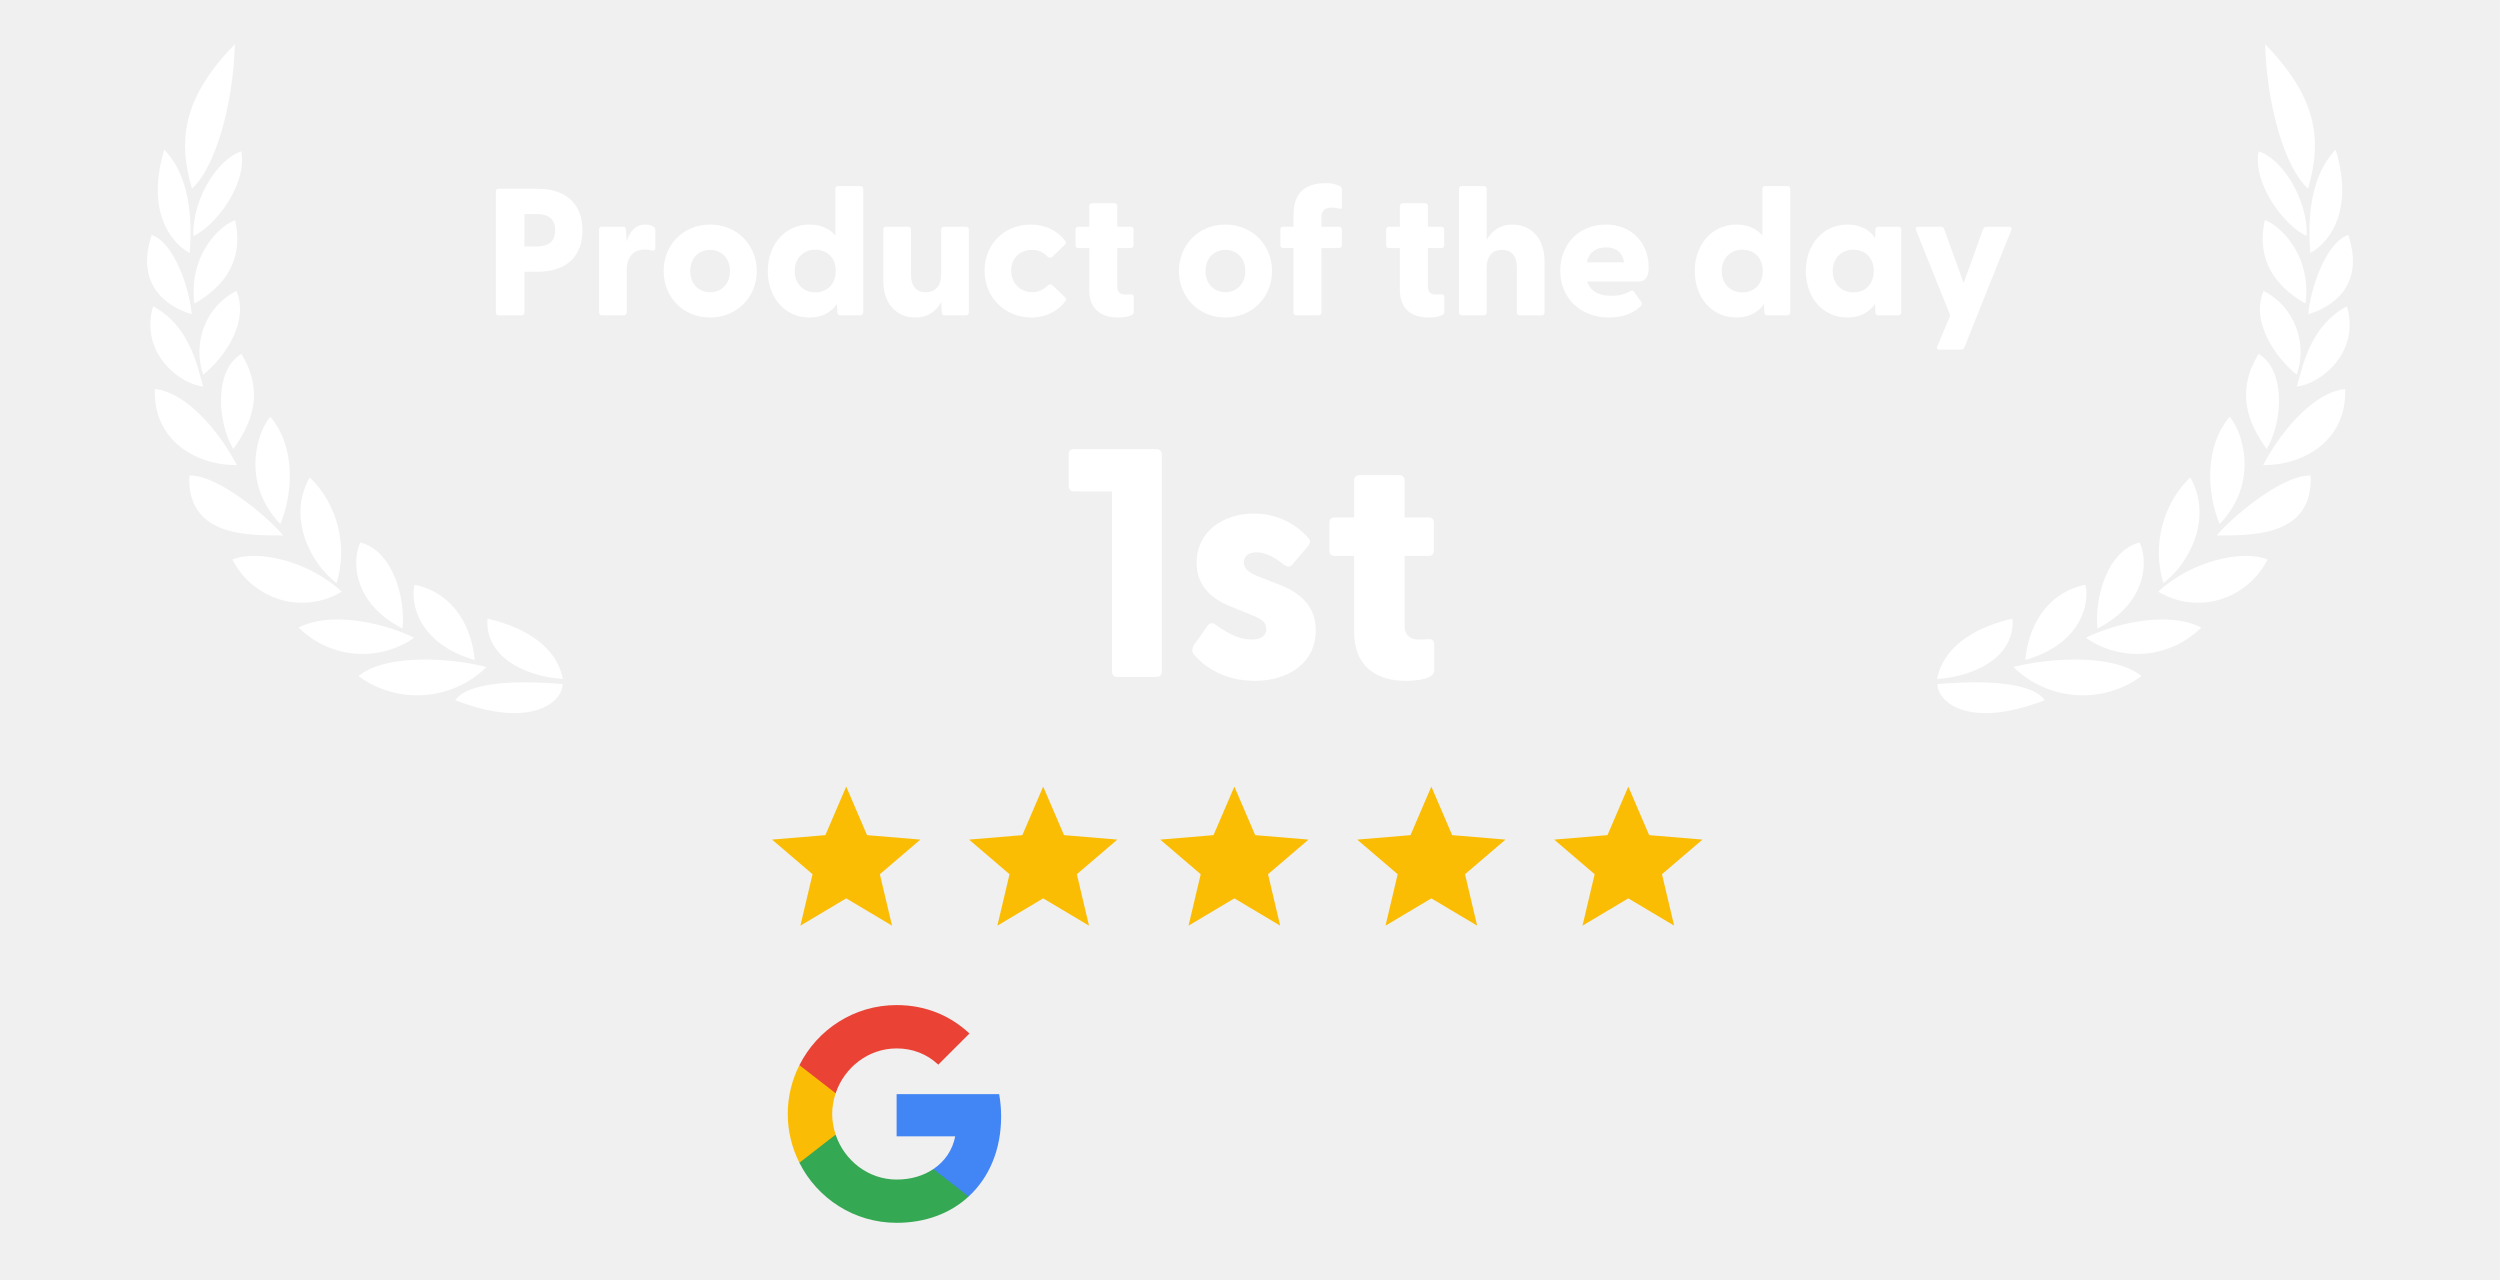
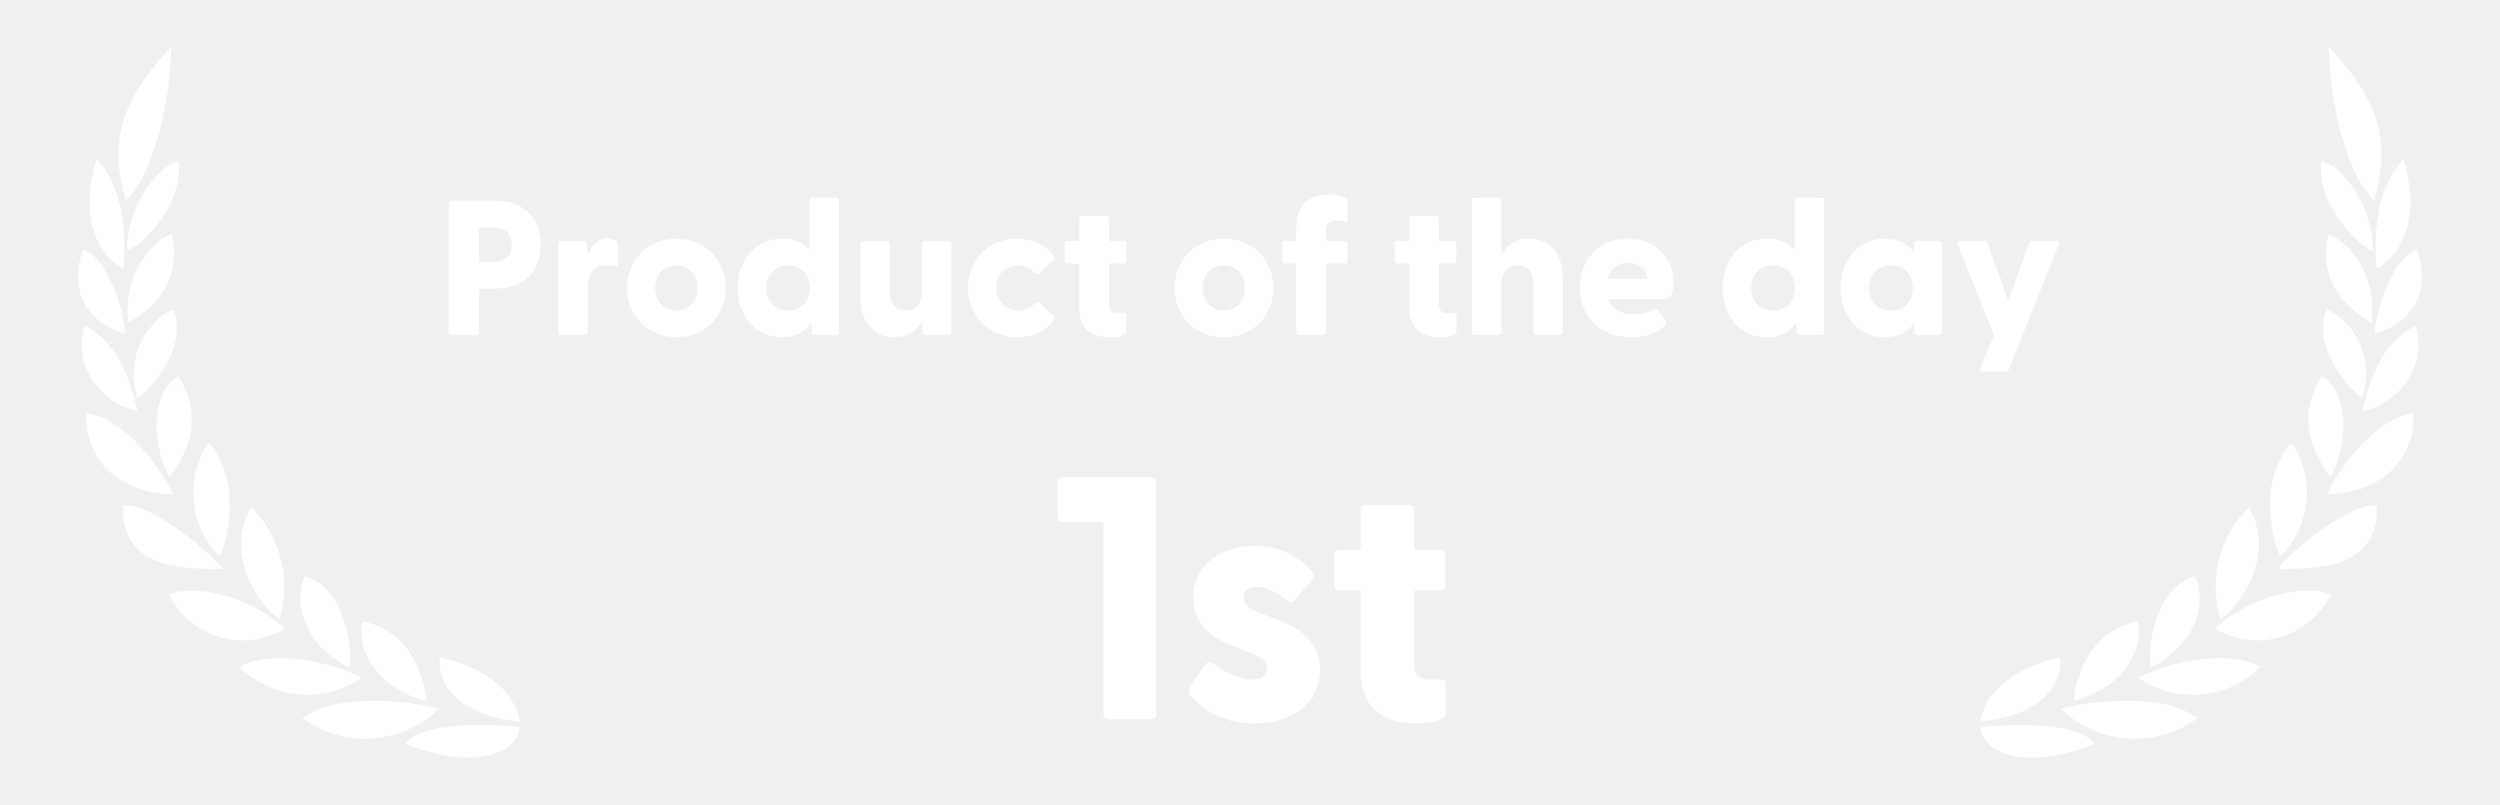
- <svg xmlns="http://www.w3.org/2000/svg" viewBox="0 0 340 174" width="340" height="174" role="img" aria-label="Product of the day, 1st - rated on Google">
-   <g transform="translate(20.00 6.00) scale(2.459)">
+ <svg xmlns="http://www.w3.org/2000/svg" viewBox="0 0 320 103" width="320" height="103" role="img" aria-label="Product of the day, 1st">
+   <g transform="translate(10.00 6.00) scale(2.459)">
    <path d="M104.953 36.286c-4.22 1.634-5.936.086-5.936-.891 1.495-.126 5.067-.331 5.936.891Zm5.356-1.336a5.486 5.486 0 0 1-7.083-.497c1.44-.4 5.372-.874 7.083.497Zm-7.139-3.176c.16 2.033-1.922 3.176-4.17 3.341.41-2.045 2.509-2.958 4.17-3.341Zm4.032-1.874c.238.869-.089 3.228-3.323 4.164.139-1.593.986-3.667 3.323-4.164Zm6.413 2.365a5.005 5.005 0 0 1-6.385.571c1.296-.668 4.408-1.57 6.385-.571Zm-3.417-4.706c.443.856.537 3.295-2.326 4.763-.166-1.57.465-4.255 2.326-4.763Zm7.083.948a4.389 4.389 0 0 1-2.657 2.217 4.243 4.243 0 0 1-3.39-.44c1.805-1.697 4.685-2.348 6.047-1.777Zm-4.28-4.547c1.284 2.24-.073 4.798-1.485 5.849-.628-2.082-.052-4.351 1.484-5.849Zm6.662-.097c.155 3.479-3.478 3.29-5.184 3.313.537-.731 3.522-3.381 5.184-3.313Zm-4.48-3.25c.675.743 1.688 3.599-.555 5.929-.703-1.685-.858-4.272.554-5.929Zm6.385-1.542c.116 2.81-2.249 4.232-4.53 4.21.686-1.354 2.52-3.964 4.53-4.21Zm-4.785-1.936c1.512.89 1.34 3.764.448 5.26-1.002-1.393-1.75-3.124-.448-5.26Zm4.884-2.633c.748 2.559-1.45 4.29-2.769 4.438.338-1.222.781-3.387 2.77-4.438Zm-4.607-.851c1.667.835 2.457 2.832 1.833 4.632-1.163-.937-2.564-2.919-1.833-4.632Zm4.685-3.096c1.03 3.113-1.335 4.13-2.215 4.38.105-1.324.947-3.963 2.215-4.38Zm-4.619-.817c.676.195 2.603 1.777 2.254 4.61-1.268-.714-2.808-2.074-2.254-4.61Zm3.921-3.9c1.152 3.826-.77 5.397-1.401 5.71-.1-1.21-.222-4.037 1.401-5.71Zm-4.264.096c1.207.337 2.73 2.553 2.658 4.684-1.196-.548-2.985-2.827-2.658-4.684Zm.36-5.934c2.802 2.896 3.195 5.18 2.376 7.996-1.269-1.142-2.282-4.569-2.376-7.996ZM17.047 36.286c4.22 1.634 5.936.086 5.936-.891-1.495-.126-5.067-.331-5.936.891ZM11.69 34.95a5.486 5.486 0 0 0 7.083-.497c-1.44-.4-5.372-.874-7.083.497Zm7.139-3.176c-.16 2.033 1.922 3.176 4.17 3.341-.41-2.045-2.509-2.958-4.17-3.341ZM14.798 29.9c-.238.869.089 3.228 3.323 4.164-.139-1.593-.986-3.667-3.323-4.164Zm-6.413 2.365a5.005 5.005 0 0 0 6.385.571c-1.296-.668-4.408-1.57-6.385-.571Zm3.417-4.706c-.443.856-.537 3.295 2.326 4.763.166-1.57-.465-4.255-2.326-4.763Zm-7.083.948a4.389 4.389 0 0 0 2.657 2.217 4.243 4.243 0 0 0 3.39-.44c-1.805-1.697-4.685-2.348-6.047-1.777Zm4.28-4.547c-1.284 2.24.073 4.798 1.485 5.849.628-2.082.052-4.351-1.484-5.849Zm-6.662-.097c-.155 3.479 3.478 3.29 5.184 3.313-.537-.731-3.522-3.381-5.184-3.313Zm4.48-3.25c-.675.743-1.688 3.599.555 5.929.703-1.685.858-4.272-.554-5.929ZM.433 19.071c-.116 2.81 2.249 4.232 4.53 4.21-.686-1.354-2.52-3.964-4.53-4.21Zm4.785-1.936c-1.512.89-1.34 3.764-.448 5.26 1.002-1.393 1.75-3.124.448-5.26ZM.333 14.502c-.748 2.559 1.45 4.29 2.769 4.438-.338-1.222-.781-3.387-2.77-4.438Zm4.607-.851c-1.667.835-2.457 2.832-1.833 4.632 1.163-.937 2.564-2.919 1.833-4.632ZM.255 10.555c-1.03 3.113 1.335 4.13 2.215 4.38-.105-1.324-.947-3.963-2.215-4.38Zm4.619-.817c-.676.195-2.603 1.777-2.254 4.61 1.268-.714 2.808-2.074 2.254-4.61Zm-3.921-3.9c-1.152 3.826.77 5.397 1.401 5.71.1-1.21.222-4.037-1.401-5.71Zm4.264.096c-1.207.337-2.73 2.553-2.658 4.684 1.196-.548 2.985-2.827 2.658-4.684ZM4.857 0C2.055 2.896 1.662 5.18 2.481 7.996 3.75 6.854 4.763 3.427 4.857 0Zm50.977 35c.162 0 .288-.108.288-.27V22.67c0-.162-.126-.27-.288-.27h-4.59c-.162 0-.27.108-.27.27v1.782c0 .162.108.288.27.288h2.124v9.99c0 .162.108.27.27.27h2.196Zm5.436.216c1.782 0 3.348-.936 3.366-2.754.036-1.332-.846-2.106-1.944-2.538l-1.332-.522c-.396-.162-.702-.396-.702-.72 0-.27.162-.576.702-.576.486 0 .972.252 1.548.702.162.108.288.126.414 0l.918-1.08c.072-.108.126-.252.018-.378a3.973 3.973 0 0 0-3.042-1.386c-1.692 0-3.168.99-3.168 2.718 0 1.224.756 1.98 1.908 2.43l1.152.468c.594.234.792.432.792.774 0 .396-.324.576-.81.576-.63 0-1.224-.27-1.998-.828-.144-.09-.306-.144-.45.09l-.72 1.008c-.126.18-.144.396-.054.522.738.882 1.908 1.494 3.402 1.494Zm8.334 0c.612 0 1.584-.108 1.584-.558v-1.494c0-.18-.144-.27-.324-.252-.234.018-.396.018-.558.018-.45 0-.756-.252-.756-.738v-3.888h1.35c.162 0 .27-.108.27-.27V26.45c0-.162-.108-.27-.27-.27h-1.35v-2.07c0-.162-.126-.27-.288-.27h-2.214c-.162 0-.288.108-.288.27v2.07h-1.098c-.162 0-.27.108-.27.27v1.584c0 .162.108.27.27.27h1.098v4.194c0 2.052 1.386 2.718 2.844 2.718ZM20.72 15c.09 0 .15-.06.15-.15v-2.26h.72c1.69 0 2.49-.93 2.49-2.29 0-1.36-.8-2.3-2.49-2.3h-2.15c-.09 0-.15.06-.15.15v6.7c0 .09.06.15.15.15h1.28Zm.15-5.6h.68c.53 0 1.02.17 1.02.9 0 .72-.49.89-1.02.89h-.68V9.4Zm5.5 5.6c.09 0 .16-.06.16-.15v-2.36c0-.73.38-1.13 1.01-1.13.15 0 .26.02.36.05.14.03.21 0 .21-.13v-.97c0-.09-.02-.15-.09-.2-.08-.06-.21-.13-.45-.13-.57 0-.88.4-1.04.93l-.05-.65c0-.12-.06-.16-.15-.16h-1.18c-.09 0-.15.06-.15.15v4.6c0 .09.06.15.15.15h1.22Zm4.77.12c1.48 0 2.58-1.12 2.58-2.57 0-1.45-1.1-2.57-2.58-2.57s-2.57 1.12-2.57 2.57c0 1.45 1.09 2.57 2.57 2.57Zm0-1.4c-.62 0-1.1-.45-1.1-1.17s.48-1.17 1.1-1.17c.62 0 1.1.45 1.1 1.17s-.48 1.17-1.1 1.17Zm5.49 1.4c.7 0 1.2-.28 1.53-.75l.02.48c0 .09.07.15.16.15h1.1c.09 0 .17-.06.17-.15V8c0-.09-.07-.15-.16-.15h-1.23c-.09 0-.15.06-.15.15v2.59c-.33-.39-.8-.61-1.44-.61-1.36 0-2.3 1.12-2.3 2.57 0 1.46.94 2.57 2.3 2.57Zm.33-1.39c-.65 0-1.14-.46-1.14-1.18 0-.71.49-1.18 1.14-1.18.67 0 1.13.47 1.13 1.17 0 .72-.46 1.19-1.13 1.19Zm5.52 1.39c.71 0 1.16-.35 1.44-.85l.04.57c0 .12.07.16.16.16h1.17c.09 0 .16-.06.16-.15v-4.6c0-.09-.07-.15-.16-.15h-1.21c-.09 0-.16.06-.16.15v2.48c0 .65-.33.99-.85.99-.54 0-.82-.34-.82-.99v-2.48c0-.09-.07-.15-.16-.15h-1.22c-.09 0-.15.06-.15.15v2.84c0 1.28.74 2.03 1.76 2.03Zm6.44 0c.79 0 1.45-.35 1.87-.9.06-.07.05-.15-.01-.21l-.69-.66c-.08-.08-.19-.08-.26-.01-.27.25-.53.38-.86.38-.74 0-1.18-.56-1.18-1.2 0-.63.44-1.14 1.16-1.14.34 0 .6.12.86.38.08.07.19.07.27-.01l.69-.66c.06-.06.07-.15.01-.21-.42-.55-1.08-.9-1.9-.9-1.48 0-2.56 1.1-2.56 2.54 0 1.47 1.1 2.6 2.6 2.6Zm4.77 0c.34 0 .88-.06.88-.31v-.83c0-.1-.08-.15-.18-.14-.13.01-.22.01-.31.01-.25 0-.42-.14-.42-.41v-2.16h.75c.09 0 .15-.06.15-.15v-.88c0-.09-.06-.15-.15-.15h-.75V8.95c0-.09-.07-.15-.16-.15h-1.23c-.09 0-.16.06-.16.15v1.15h-.61c-.09 0-.15.06-.15.15v.88c0 .09.06.15.15.15h.61v2.33c0 1.14.77 1.51 1.58 1.51Zm5.95 0c1.48 0 2.58-1.12 2.58-2.57 0-1.45-1.1-2.57-2.58-2.57s-2.57 1.12-2.57 2.57c0 1.45 1.09 2.57 2.57 2.57Zm0-1.4c-.62 0-1.1-.45-1.1-1.17s.48-1.17 1.1-1.17c.62 0 1.1.45 1.1 1.17s-.48 1.17-1.1 1.17ZM64.79 15c.09 0 .16-.06.16-.15v-3.57h.98c.09 0 .15-.06.15-.15v-.88c0-.09-.06-.15-.15-.15h-.98v-.49c0-.33.11-.57.58-.57.11 0 .25.03.42.06.07.01.13 0 .13-.07V8.02c0-.06-.03-.13-.09-.16-.3-.15-.52-.17-.82-.17-1.09 0-1.76.52-1.76 1.72v.69h-.58c-.09 0-.15.06-.15.15v.88c0 .09.06.15.15.15h.58v3.57c0 .09.06.15.15.15h1.23Zm6.08.12c.34 0 .88-.06.88-.31v-.83c0-.1-.08-.15-.18-.14-.13.01-.22.01-.31.01-.25 0-.42-.14-.42-.41v-2.16h.75c.09 0 .15-.06.15-.15v-.88c0-.09-.06-.15-.15-.15h-.75V8.95c0-.09-.07-.15-.16-.15h-1.23c-.09 0-.16.06-.16.15v1.15h-.61c-.09 0-.15.06-.15.15v.88c0 .09.06.15.15.15h.61v2.33c0 1.14.77 1.51 1.58 1.51Zm4.65-5.14c-.7 0-1.15.35-1.43.85V8c0-.09-.07-.15-.16-.15h-1.22c-.09 0-.15.06-.15.15v6.85c0 .09.06.15.15.15h1.22c.09 0 .16-.06.16-.15v-2.48c0-.65.32-.99.85-.99.54 0 .82.34.82.99v2.48c0 .09.07.15.16.15h1.21c.09 0 .16-.06.16-.15v-2.84c0-1.28-.75-2.03-1.77-2.03Zm5.34 5.14c.69 0 1.32-.2 1.74-.62.09-.08.09-.16.05-.22l-.41-.58c-.06-.07-.1-.09-.18-.05-.41.23-.75.27-1.08.27-.7 0-1.16-.26-1.33-.79h2.82c.45 0 .58-.3.58-.8 0-1.26-.87-2.35-2.37-2.35-1.51 0-2.52 1.11-2.52 2.55 0 1.49 1.09 2.59 2.7 2.59Zm-1.23-3.05c.12-.58.55-.83 1.06-.83s.9.24 1 .83h-2.06Zm8.27 3.05c.7 0 1.2-.28 1.53-.75l.02.48c0 .09.07.15.16.15h1.1c.09 0 .17-.06.17-.15V8c0-.09-.07-.15-.16-.15h-1.23c-.09 0-.15.06-.15.15v2.59c-.33-.39-.8-.61-1.44-.61-1.36 0-2.3 1.12-2.3 2.57 0 1.46.94 2.57 2.3 2.57Zm.33-1.39c-.65 0-1.14-.46-1.14-1.18 0-.71.49-1.18 1.14-1.18.67 0 1.13.47 1.13 1.17 0 .72-.46 1.19-1.13 1.19Zm5.81 1.39c.7 0 1.2-.28 1.53-.75l.02.48c0 .09.07.15.16.15h1.1c.09 0 .17-.06.17-.15v-4.6c0-.09-.07-.15-.16-.15h-1.11c-.09 0-.16.06-.16.15l-.02.47c-.32-.46-.81-.74-1.53-.74-1.36 0-2.3 1.12-2.3 2.57 0 1.46.94 2.57 2.3 2.57Zm.33-1.39c-.65 0-1.14-.46-1.14-1.18 0-.71.49-1.18 1.14-1.18.67 0 1.13.47 1.13 1.17 0 .72-.46 1.19-1.13 1.19Zm5.96 3.17c.08 0 .15-.04.18-.12l2.6-6.51c.04-.11-.02-.17-.13-.17h-1.24c-.08 0-.16.04-.19.12l-1.08 3-1.08-3c-.03-.08-.11-.12-.19-.12h-1.24c-.11 0-.17.06-.13.17l1.9 4.74-.72 1.71c-.05.12.01.18.13.18h1.19Z" fill="#FFFFFF" />
  </g>
-   <g transform="translate(105.00 106.98) scale(0.7879)">
-     <path d="M12.799 19.288L20.708 24L18.609 15.12L25.597 9.145L16.395 8.375L12.799 0L9.202 8.375L0 9.145L6.988 15.12L4.889 24L12.799 19.288Z" fill="#FBBC04" />
-     <path d="M46.799 19.288L54.708 24L52.609 15.12L59.597 9.145L50.395 8.375L46.799 0L43.202 8.375L34 9.145L40.988 15.12L38.889 24L46.799 19.288Z" fill="#FBBC04" />
-     <path d="M79.799 19.288L87.708 24L85.609 15.12L92.597 9.145L83.395 8.375L79.799 0L76.202 8.375L67 9.145L73.988 15.12L71.889 24L79.799 19.288Z" fill="#FBBC04" />
-     <path d="M113.799 19.288L121.708 24L119.609 15.12L126.597 9.145L117.395 8.375L113.799 0L110.202 8.375L101 9.145L107.988 15.12L105.889 24L113.799 19.288Z" fill="#FBBC04" />
-     <path d="M147.799 19.288L155.708 24L153.609 15.12L160.597 9.145L151.395 8.375L147.799 0L144.202 8.375L135 9.145L141.988 15.12L139.889 24L147.799 19.288Z" fill="#FBBC04" />
-     <path d="M39.54 56.927C39.54 55.594 39.42 54.313 39.198 53.083H21.5V60.361H31.613C31.169 62.701 29.837 64.683 27.838 66.015V70.747H33.937C37.49 67.467 39.54 62.65 39.54 56.927Z" fill="#4285F4" />
-     <path d="M21.5 75.292C26.574 75.292 30.828 73.618 33.937 70.748L27.838 66.016C26.164 67.143 24.028 67.827 21.5 67.827C16.614 67.827 12.463 64.53 10.977 60.088H4.724V64.94C7.816 71.073 14.154 75.292 21.5 75.292Z" fill="#34A853" />
-     <path d="M10.977 60.071C10.601 58.943 10.379 57.747 10.379 56.5C10.379 55.253 10.601 54.057 10.977 52.93V48.078H4.724C3.443 50.606 2.708 53.459 2.708 56.5C2.708 59.541 3.443 62.394 4.724 64.922L9.593 61.13L10.977 60.071Z" fill="#FBBC05" />
-     <path d="M21.5 45.191C24.267 45.191 26.727 46.147 28.692 47.992L34.073 42.611C30.81 39.57 26.574 37.708 21.5 37.708C14.154 37.708 7.816 41.928 4.724 48.078L10.977 52.929C12.463 48.488 16.614 45.191 21.5 45.191Z" fill="#EA4335" />
-   </g>
</svg>
